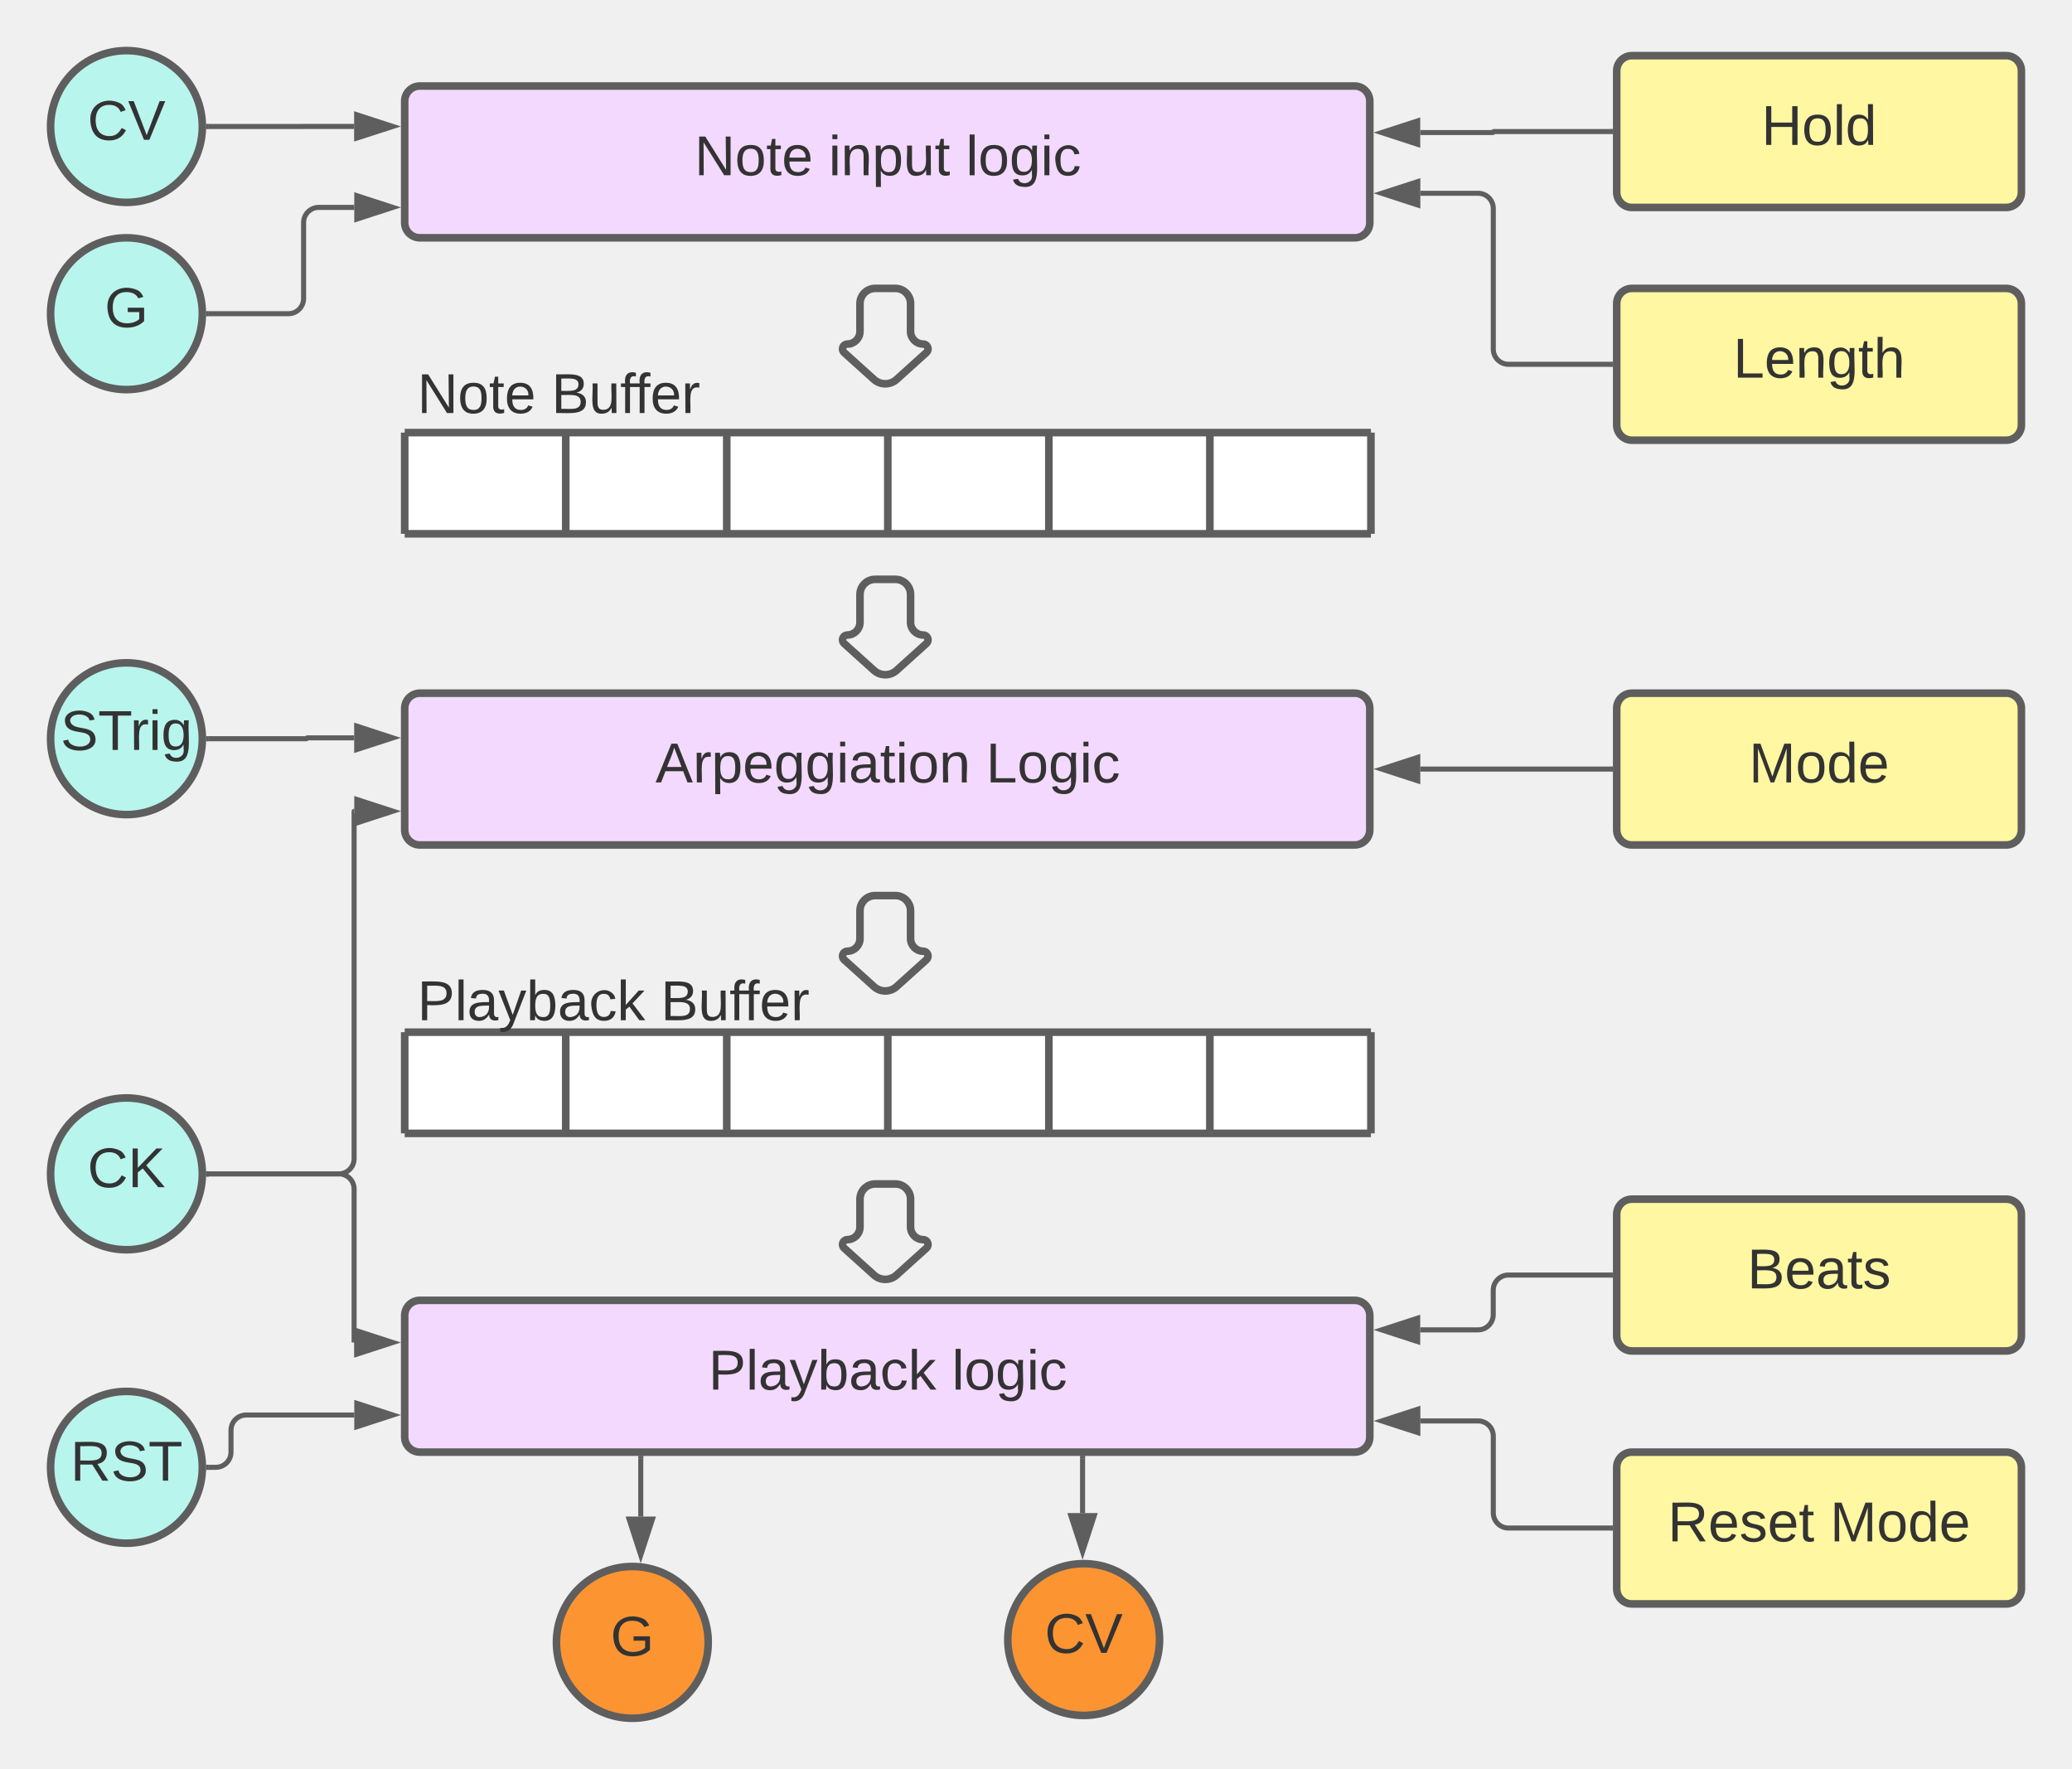
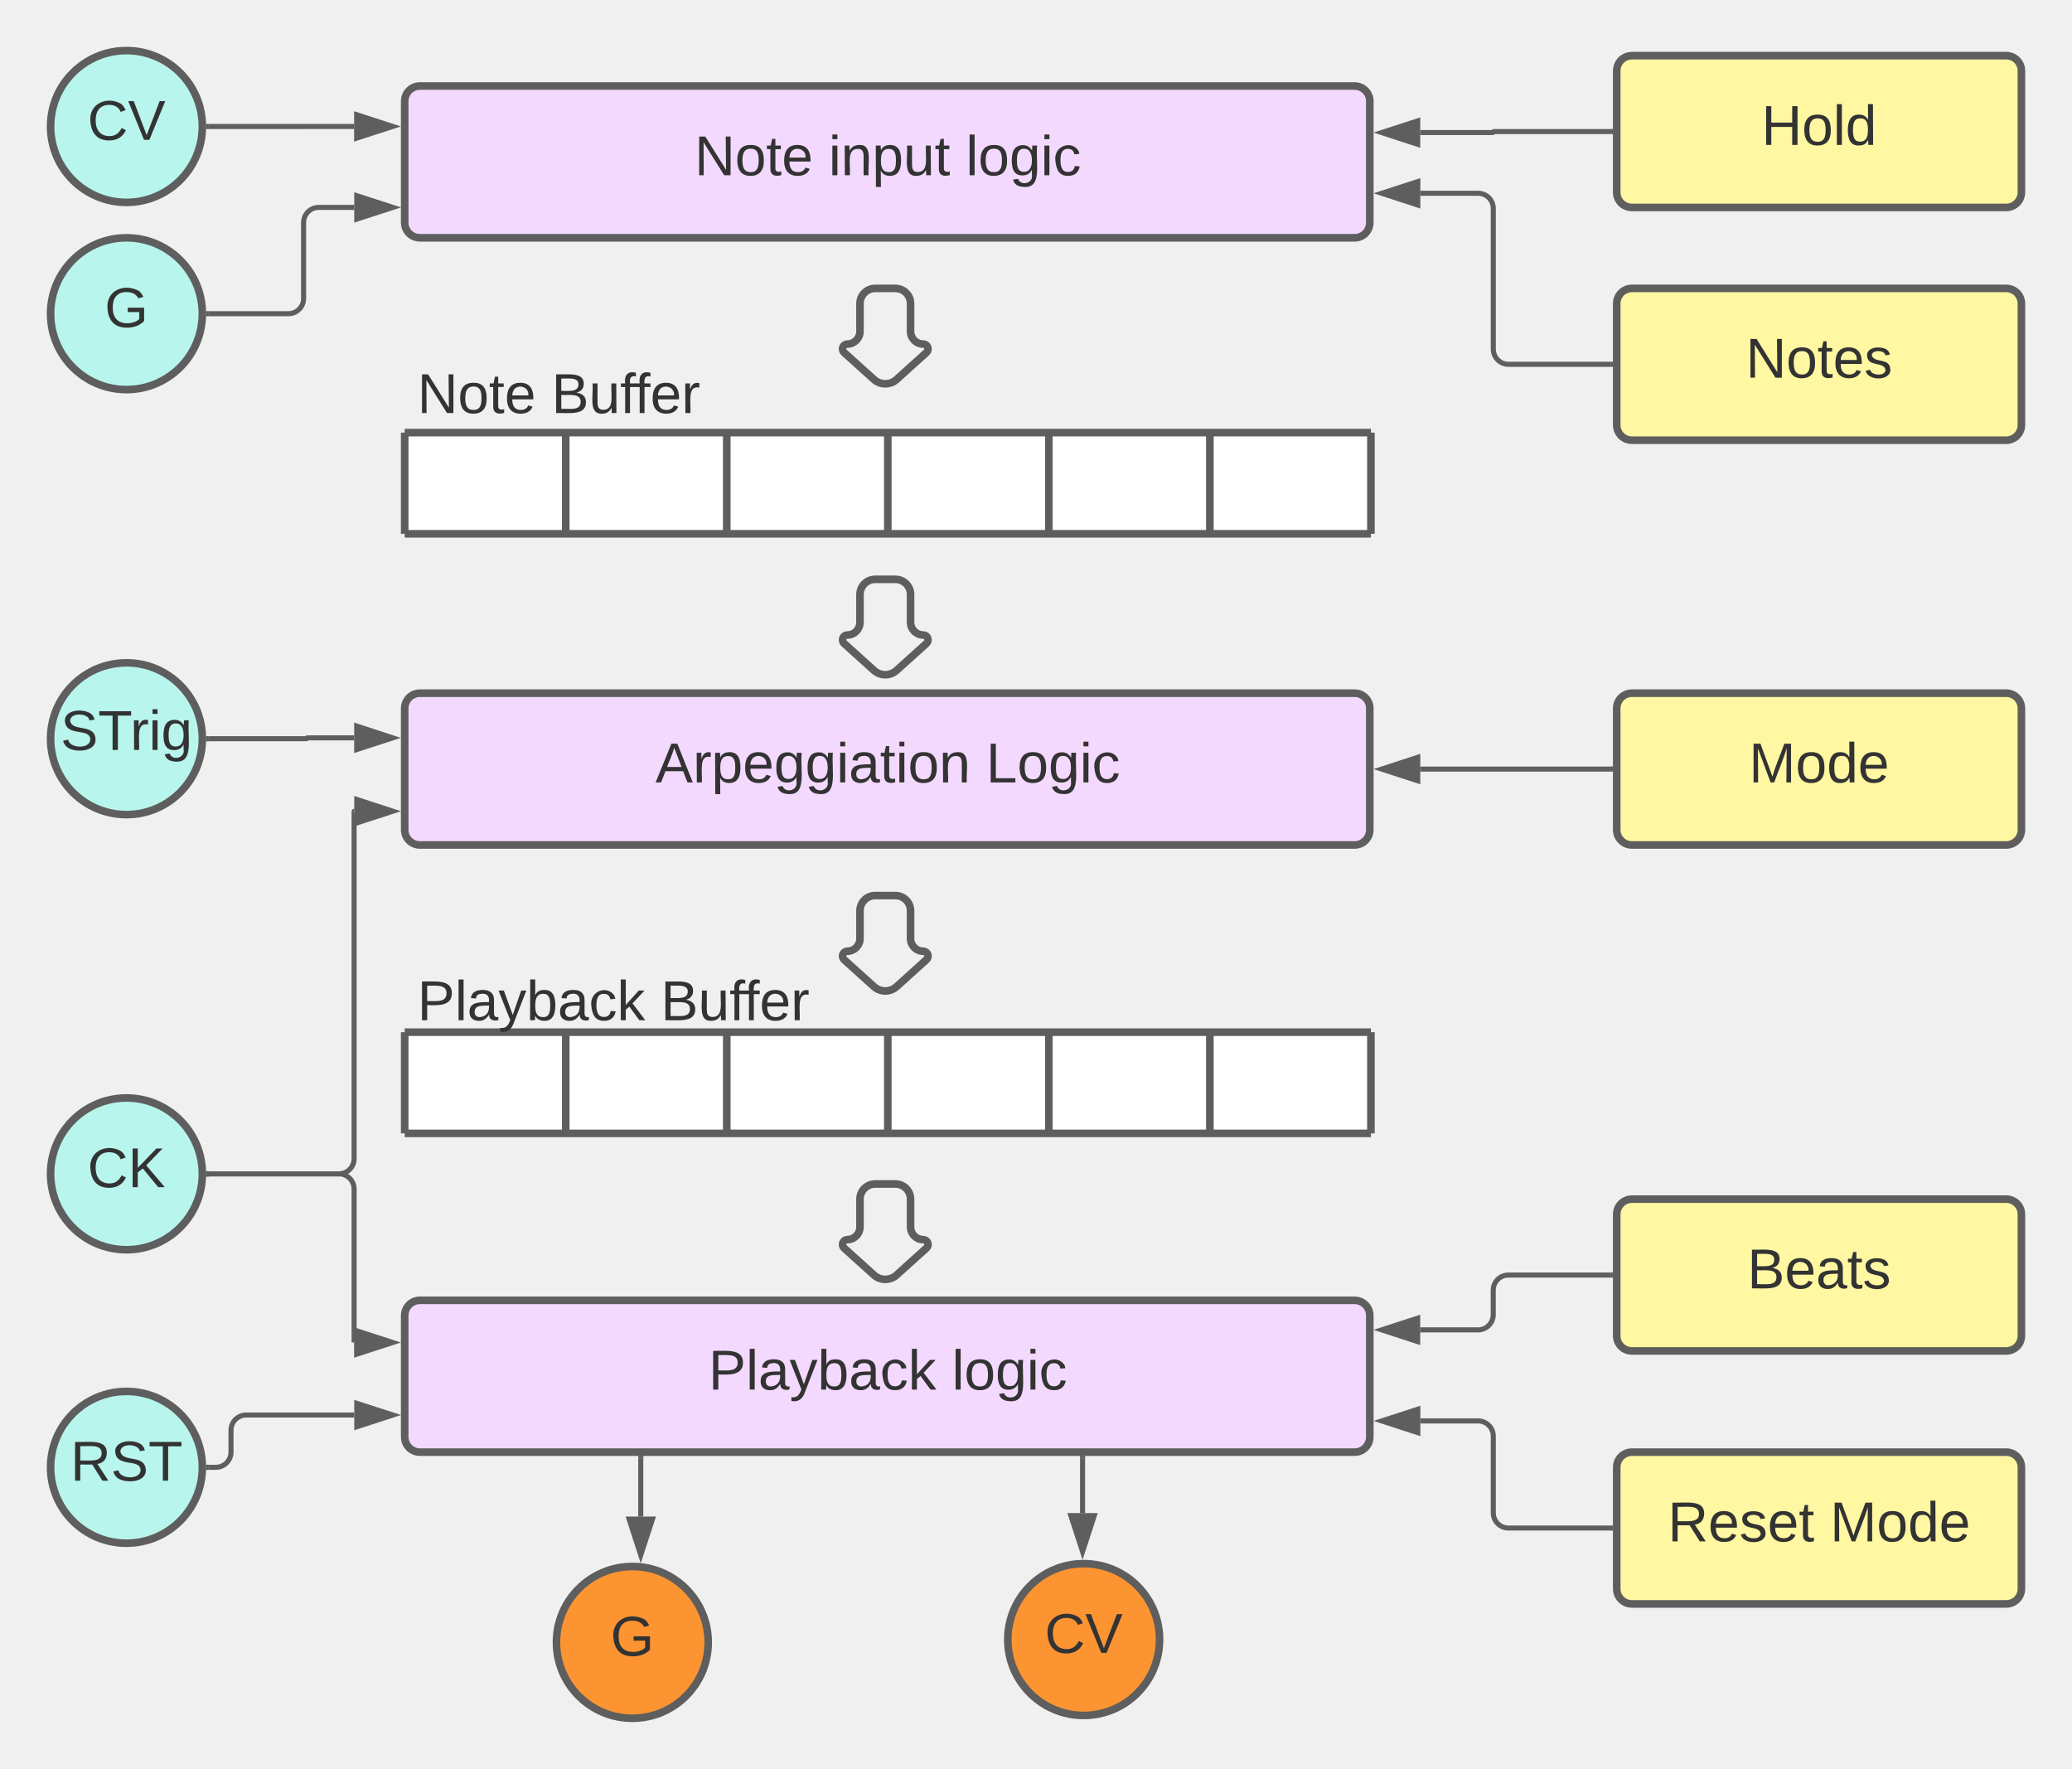
<svg xmlns="http://www.w3.org/2000/svg" xmlns:ns1="lucid" xmlns:xlink="http://www.w3.org/1999/xlink" width="819.18" height="699.19">
  <g transform="translate(-660 -46)" ns1:page-tab-id="0_0">
    <path d="M820 454h63.67v40H820zM883.67 454h63.66v40h-63.66zM947.33 454H1011v40h-63.67zM1011 454h63.67v40H1011zM1074.67 454h63.66v40h-63.66z" fill="#fff" />
    <path d="M1138.33 454H1202v40h-63.67z" fill="#fff" />
    <path d="M820 454v40M883.67 454v40M947.33 454v40M1011 454v40M1074.67 454v40M1138.33 454v40M1202 454v40M820 454h63.67M820 494h63.67M883.67 454h63.66M883.67 494h63.66M947.33 454H1011M947.33 494H1011M1011 454h63.67M1011 494h63.67M1074.67 454h63.66M1074.67 494h63.66M1138.33 454H1202M1138.33 494H1202" stroke="#5e5e5e" stroke-width="3" fill="none" />
    <path d="M820 217h63.67v40H820zM883.67 217h63.66v40h-63.66zM947.33 217H1011v40h-63.67zM1011 217h63.67v40H1011zM1074.67 217h63.66v40h-63.66z" fill="#fff" />
    <path d="M1138.33 217H1202v40h-63.67z" fill="#fff" />
    <path d="M820 217v40M883.67 217v40M947.33 217v40M1011 217v40M1074.67 217v40M1138.33 217v40M1202 217v40M820 217h63.67M820 257h63.67M883.67 217h63.66M883.67 257h63.66M947.33 217H1011M947.33 257H1011M1011 217h63.67M1011 257h63.67M1074.67 217h63.66M1074.67 257h63.66M1138.33 217H1202M1138.33 257H1202" stroke="#5e5e5e" stroke-width="3" fill="none" />
    <path d="M820 180a6 6 0 0 1 6-6h168a6 6 0 0 1 6 6v48a6 6 0 0 1-6 6H826a6 6 0 0 1-6-6z" stroke="#000" stroke-opacity="0" stroke-width="3" fill="#fff" fill-opacity="0" />
    <use xlink:href="#a" transform="matrix(1,0,0,1,825,179) translate(0 30.27778)" />
    <use xlink:href="#b" transform="matrix(1,0,0,1,825,179) translate(53.02469 30.27778)" />
    <path d="M820 420a6 6 0 0 1 6-6h168a6 6 0 0 1 6 6v48a6 6 0 0 1-6 6H826a6 6 0 0 1-6-6z" stroke="#000" stroke-opacity="0" stroke-width="3" fill="#fff" fill-opacity="0" />
    <use xlink:href="#c" transform="matrix(1,0,0,1,825,419) translate(0 30.27778)" />
    <use xlink:href="#b" transform="matrix(1,0,0,1,825,419) translate(96.23457 30.27778)" />
    <path d="M740 96c0 16.57-13.43 30-30 30s-30-13.43-30-30 13.43-30 30-30 30 13.43 30 30z" stroke="#5e5e5e" stroke-width="3" fill="#b8f5ed" />
    <use xlink:href="#d" transform="matrix(1,0,0,1,685,71) translate(9.598765 30.27778)" />
    <path d="M740 170c0 16.57-13.43 30-30 30s-30-13.43-30-30 13.43-30 30-30 30 13.43 30 30z" stroke="#5e5e5e" stroke-width="3" fill="#b8f5ed" />
    <use xlink:href="#e" transform="matrix(1,0,0,1,685,145) translate(16.35802 30.27778)" />
    <path d="M740 510c0 16.57-13.43 30-30 30s-30-13.43-30-30 13.43-30 30-30 30 13.43 30 30z" stroke="#5e5e5e" stroke-width="3" fill="#b8f5ed" />
    <use xlink:href="#f" transform="matrix(1,0,0,1,685,485) translate(9.598765 30.27778)" />
    <path d="M1118.44 694.08c0 16.56-13.43 30-30 30-16.56 0-30-13.44-30-30 0-16.57 13.44-30 30-30 16.57 0 30 13.43 30 30z" stroke="#5e5e5e" stroke-width="3" fill="#fc9432" />
    <use xlink:href="#d" transform="matrix(1,0,0,1,1063.444,669.0753) translate(9.598765 30.27778)" />
    <path d="M940 695.2c0 16.55-13.43 30-30 30s-30-13.45-30-30c0-16.58 13.43-30 30-30s30 13.42 30 30z" stroke="#5e5e5e" stroke-width="3" fill="#fc9432" />
    <use xlink:href="#e" transform="matrix(1,0,0,1,885,670.1864) translate(16.35802 30.27778)" />
    <path d="M1299.18 166a6 6 0 0 1 6-6h148a6 6 0 0 1 6 6v48a6 6 0 0 1-6 6h-148a6 6 0 0 1-6-6z" stroke="#5e5e5e" stroke-width="3" fill="#fff7a1" />
-     <use xlink:href="#g" transform="matrix(1,0,0,1,1304.185,165) translate(41.04938 30.27778)" />
+     <use xlink:href="#g" transform="matrix(1,0,0,1,1304.185,165) translate(46.01852 30.27778)" />
    <path d="M820 326a6 6 0 0 1 6-6h369.56a6 6 0 0 1 6 6v48a6 6 0 0 1-6 6H826a6 6 0 0 1-6-6z" stroke="#5e5e5e" stroke-width="3" fill="#f4d9ff" />
    <use xlink:href="#h" transform="matrix(1,0,0,1,825,325) translate(94.14815 30.27778)" />
    <use xlink:href="#i" transform="matrix(1,0,0,1,825,325) translate(224.8272 30.27778)" />
    <path d="M820 566a6 6 0 0 1 6-6h369.56a6 6 0 0 1 6 6v48a6 6 0 0 1-6 6H826a6 6 0 0 1-6-6z" stroke="#5e5e5e" stroke-width="3" fill="#f4d9ff" />
    <use xlink:href="#c" transform="matrix(1,0,0,1,825,565) translate(115.1049 30.27778)" />
    <use xlink:href="#j" transform="matrix(1,0,0,1,825,565) translate(211.3395 30.27778)" />
    <path d="M1299.18 526a6 6 0 0 1 6-6h148a6 6 0 0 1 6 6v48a6 6 0 0 1-6 6h-148a6 6 0 0 1-6-6z" stroke="#5e5e5e" stroke-width="3" fill="#fff7a1" />
    <use xlink:href="#k" transform="matrix(1,0,0,1,1304.185,525) translate(46.60494 30.27778)" />
    <path d="M1299.18 326a6 6 0 0 1 6-6h148a6 6 0 0 1 6 6v48a6 6 0 0 1-6 6h-148a6 6 0 0 1-6-6z" stroke="#5e5e5e" stroke-width="3" fill="#fff7a1" />
    <use xlink:href="#l" transform="matrix(1,0,0,1,1304.185,325) translate(47.25309 30.27778)" />
    <path d="M1296.72 350h-75.2" stroke="#5e5e5e" stroke-width="2" fill="none" />
    <path d="M1297.72 351h-1.02v-2h1.02z" stroke="#5e5e5e" stroke-width=".05" fill="#5e5e5e" />
    <path d="M1206.26 350l14.26-4.64v9.28z" stroke="#5e5e5e" stroke-width="2" fill="#5e5e5e" />
    <path d="M740 626c0 16.57-13.43 30-30 30s-30-13.43-30-30 13.43-30 30-30 30 13.43 30 30z" stroke="#5e5e5e" stroke-width="3" fill="#b8f5ed" />
    <use xlink:href="#m" transform="matrix(1,0,0,1,685,601) translate(2.839506 30.27778)" />
    <path d="M742.5 510H794a6 6 0 0 1 6 6v60.65" stroke="#5e5e5e" stroke-width="2" fill="none" />
    <path d="M742.53 511h-1.1l.07-.96-.03-1.04h1.06z" stroke="#5e5e5e" stroke-width=".05" fill="#5e5e5e" />
    <path d="M815.28 576.66L801 581.3v-9.27z" stroke="#5e5e5e" stroke-width="2" fill="#5e5e5e" />
    <path d="M742.5 626h2.83a6 6 0 0 0 6-6v-8.67a6 6 0 0 1 6-6h42.73" stroke="#5e5e5e" stroke-width="2" fill="none" />
    <path d="M742.53 627h-1.1l.07-.96-.03-1.04h1.06z" stroke="#5e5e5e" stroke-width=".05" fill="#5e5e5e" />
    <path d="M815.32 605.33l-14.26 4.64v-9.27z" stroke="#5e5e5e" stroke-width="2" fill="#5e5e5e" />
    <path d="M1299.18 626a6 6 0 0 1 6-6h148a6 6 0 0 1 6 6v48a6 6 0 0 1-6 6h-148a6 6 0 0 1-6-6z" stroke="#5e5e5e" stroke-width="3" fill="#fff7a1" />
    <use xlink:href="#n" transform="matrix(1,0,0,1,1304.185,625) translate(15.18519 30.27778)" />
    <use xlink:href="#o" transform="matrix(1,0,0,1,1304.185,625) translate(79.32099 30.27778)" />
    <path d="M913.33 622.48v22.98" stroke="#5e5e5e" stroke-width="2" fill="none" />
    <path d="M914.33 622.5h-2v-1.02h2z" stroke="#5e5e5e" stroke-width=".05" fill="#5e5e5e" />
    <path d="M913.33 660.72l-4.63-14.26h9.27z" stroke="#5e5e5e" stroke-width="2" fill="#5e5e5e" />
    <path d="M1088 622.45v21.64" stroke="#5e5e5e" stroke-width="2" fill="none" />
    <path d="M1089 622.47h-2v-1.02h2z" stroke="#5e5e5e" stroke-width=".05" fill="#5e5e5e" />
    <path d="M1088 659.35l-4.64-14.26h9.28z" stroke="#5e5e5e" stroke-width="2" fill="#5e5e5e" />
    <path d="M1299.18 74a6 6 0 0 1 6-6h148a6 6 0 0 1 6 6v48a6 6 0 0 1-6 6h-148a6 6 0 0 1-6-6z" stroke="#5e5e5e" stroke-width="3" fill="#fff7a1" />
    <use xlink:href="#p" transform="matrix(1,0,0,1,1304.185,73) translate(52.22222 30.27778)" />
    <path d="M1296.72 550h-40.36a6 6 0 0 0-6 6v9.67a6 6 0 0 1-6 6h-22.87" stroke="#5e5e5e" stroke-width="2" fill="none" />
    <path d="M1297.72 551h-1.02v-2h1.02z" stroke="#5e5e5e" stroke-width=".05" fill="#5e5e5e" />
    <path d="M1206.23 571.67l14.26-4.63v9.27z" stroke="#5e5e5e" stroke-width="2" fill="#5e5e5e" />
    <path d="M1296.72 650h-40.34a6 6 0 0 1-6-6v-30.33a6 6 0 0 0-6-6h-22.83" stroke="#5e5e5e" stroke-width="2" fill="none" />
    <path d="M1297.72 651h-1.02v-2h1.02z" stroke="#5e5e5e" stroke-width=".05" fill="#5e5e5e" />
    <path d="M1206.28 607.67l14.27-4.64v9.27z" stroke="#5e5e5e" stroke-width="2" fill="#5e5e5e" />
    <path d="M740 338c0 16.57-13.43 30-30 30s-30-13.43-30-30 13.43-30 30-30 30 13.43 30 30z" stroke="#5e5e5e" stroke-width="3" fill="#b8f5ed" />
    <use xlink:href="#q" transform="matrix(1,0,0,1,685,313) translate(-1.049383 29.44444)" />
    <path d="M742.5 338h38.66a.17.17 0 0 0 .17-.17.17.17 0 0 1 .18-.17h18.52" stroke="#5e5e5e" stroke-width="2" fill="none" />
    <path d="M742.53 339h-1.1l.07-.96-.03-1.04h1.06z" stroke="#5e5e5e" stroke-width=".05" fill="#5e5e5e" />
    <path d="M815.28 337.66l-14.26 4.63V333z" stroke="#5e5e5e" stroke-width="2" fill="#5e5e5e" />
    <path d="M742.5 510H794a6 6 0 0 0 6-6V366.7a.06.06 0 0 1 .06-.05" stroke="#5e5e5e" stroke-width="2" fill="none" />
    <path d="M742.53 511h-1.1l.07-.96-.03-1.04h1.06z" stroke="#5e5e5e" stroke-width=".05" fill="#5e5e5e" />
    <path d="M815.33 366.65l-14.27 4.64V362z" stroke="#5e5e5e" stroke-width="2" fill="#5e5e5e" />
    <path d="M820 86a6 6 0 0 1 6-6h369.56a6 6 0 0 1 6 6v48a6 6 0 0 1-6 6H826a6 6 0 0 1-6-6z" stroke="#5e5e5e" stroke-width="3" fill="#f4d9ff" />
    <use xlink:href="#a" transform="matrix(1,0,0,1,825,85) translate(109.5802 30.27778)" />
    <use xlink:href="#r" transform="matrix(1,0,0,1,825,85) translate(162.6049 30.27778)" />
    <use xlink:href="#j" transform="matrix(1,0,0,1,825,85) translate(216.8642 30.27778)" />
    <path d="M1014 514a6 6 0 0 1 6 6v11a5 5 0 0 0 5 5 1.92 1.92 0 0 1 1.28 3.34L1014.46 550a6.67 6.67 0 0 1-8.92 0l-11.82-10.66A1.92 1.92 0 0 1 995 536a5 5 0 0 0 5-5v-11a6 6 0 0 1 6-6zM1014 400a6 6 0 0 1 6 6v11a5 5 0 0 0 5 5 1.92 1.92 0 0 1 1.28 3.34L1014.46 436a6.67 6.67 0 0 1-8.92 0l-11.82-10.66A1.92 1.92 0 0 1 995 422a5 5 0 0 0 5-5v-11a6 6 0 0 1 6-6zM1014 275a6 6 0 0 1 6 6v11a5 5 0 0 0 5 5 1.92 1.92 0 0 1 1.28 3.34L1014.46 311a6.67 6.67 0 0 1-8.92 0l-11.82-10.66A1.92 1.92 0 0 1 995 297a5 5 0 0 0 5-5v-11a6 6 0 0 1 6-6zM1014 160a6 6 0 0 1 6 6v11a5 5 0 0 0 5 5 1.92 1.92 0 0 1 1.28 3.34L1014.46 196a6.67 6.67 0 0 1-8.92 0l-11.82-10.66A1.92 1.92 0 0 1 995 182a5 5 0 0 0 5-5v-11a6 6 0 0 1 6-6z" stroke="#5e5e5e" stroke-width="3" fill-opacity="0" />
    <path d="M742.5 96H780l.02-.02h20" stroke="#5e5e5e" stroke-width="2" fill="none" />
    <path d="M742.53 97h-1.1l.07-.96-.03-1.04h1.06z" stroke="#5e5e5e" stroke-width=".05" fill="#5e5e5e" />
    <path d="M815.28 95.98L801 100.6v-9.26z" stroke="#5e5e5e" stroke-width="2" fill="#5e5e5e" />
    <path d="M742.5 170h31.53a6 6 0 0 0 6-6v-30.02a6 6 0 0 1 6-6h14.03" stroke="#5e5e5e" stroke-width="2" fill="none" />
    <path d="M742.53 171h-1.1l.07-.96-.03-1.04h1.06z" stroke="#5e5e5e" stroke-width=".05" fill="#5e5e5e" />
    <path d="M815.33 127.98l-14.27 4.63v-9.26z" stroke="#5e5e5e" stroke-width="2" fill="#5e5e5e" />
    <path d="M1296.72 98h-46.15a.2.2 0 0 0-.2.2.2.2 0 0 1-.2.2h-28.67" stroke="#5e5e5e" stroke-width="2" fill="none" />
    <path d="M1297.72 99h-1.02v-2h1.02z" stroke="#5e5e5e" stroke-width=".05" fill="#5e5e5e" />
    <path d="M1206.24 98.4l14.26-4.62v9.27z" stroke="#5e5e5e" stroke-width="2" fill="#5e5e5e" />
    <path d="M1296.72 190h-40.34a6 6 0 0 1-6-6v-55.6a6 6 0 0 0-6-6h-22.84" stroke="#5e5e5e" stroke-width="2" fill="none" />
    <path d="M1297.72 191h-1.02v-2h1.02z" stroke="#5e5e5e" stroke-width=".05" fill="#5e5e5e" />
    <path d="M1206.27 122.4l14.27-4.62v9.27z" stroke="#5e5e5e" stroke-width="2" fill="#5e5e5e" />
    <defs>
      <path fill="#333" d="M190 0L58-211 59 0H30v-248h39L202-35l-2-213h31V0h-41" id="s" />
      <path fill="#333" d="M100-194c62-1 85 37 85 99 1 63-27 99-86 99S16-35 15-95c0-66 28-99 85-99zM99-20c44 1 53-31 53-75 0-43-8-75-51-75s-53 32-53 75 10 74 51 75" id="t" />
      <path fill="#333" d="M59-47c-2 24 18 29 38 22v24C64 9 27 4 27-40v-127H5v-23h24l9-43h21v43h35v23H59v120" id="u" />
      <path fill="#333" d="M100-194c63 0 86 42 84 106H49c0 40 14 67 53 68 26 1 43-12 49-29l28 8c-11 28-37 45-77 45C44 4 14-33 15-96c1-61 26-98 85-98zm52 81c6-60-76-77-97-28-3 7-6 17-6 28h103" id="v" />
      <g id="a">
        <use transform="matrix(0.0617284,0,0,0.0617284,0,0)" xlink:href="#s" />
        <use transform="matrix(0.0617284,0,0,0.0617284,15.98765,0)" xlink:href="#t" />
        <use transform="matrix(0.0617284,0,0,0.0617284,28.33333,0)" xlink:href="#u" />
        <use transform="matrix(0.0617284,0,0,0.0617284,34.50617,0)" xlink:href="#v" />
      </g>
      <path fill="#333" d="M160-131c35 5 61 23 61 61C221 17 115-2 30 0v-248c76 3 177-17 177 60 0 33-19 50-47 57zm-97-11c50-1 110 9 110-42 0-47-63-36-110-37v79zm0 115c55-2 124 14 124-45 0-56-70-42-124-44v89" id="w" />
      <path fill="#333" d="M84 4C-5 8 30-112 23-190h32v120c0 31 7 50 39 49 72-2 45-101 50-169h31l1 190h-30c-1-10 1-25-2-33-11 22-28 36-60 37" id="x" />
      <path fill="#333" d="M101-234c-31-9-42 10-38 44h38v23H63V0H32v-167H5v-23h27c-7-52 17-82 69-68v24" id="y" />
      <path fill="#333" d="M114-163C36-179 61-72 57 0H25l-1-190h30c1 12-1 29 2 39 6-27 23-49 58-41v29" id="z" />
      <g id="b">
        <use transform="matrix(0.0617284,0,0,0.0617284,0,0)" xlink:href="#w" />
        <use transform="matrix(0.0617284,0,0,0.0617284,14.81481,0)" xlink:href="#x" />
        <use transform="matrix(0.0617284,0,0,0.0617284,27.16049,0)" xlink:href="#y" />
        <use transform="matrix(0.0617284,0,0,0.0617284,32.90123,0)" xlink:href="#y" />
        <use transform="matrix(0.0617284,0,0,0.0617284,39.07407,0)" xlink:href="#v" />
        <use transform="matrix(0.0617284,0,0,0.0617284,51.41975,0)" xlink:href="#z" />
      </g>
      <path fill="#333" d="M30-248c87 1 191-15 191 75 0 78-77 80-158 76V0H30v-248zm33 125c57 0 124 11 124-50 0-59-68-47-124-48v98" id="A" />
      <path fill="#333" d="M24 0v-261h32V0H24" id="B" />
      <path fill="#333" d="M141-36C126-15 110 5 73 4 37 3 15-17 15-53c-1-64 63-63 125-63 3-35-9-54-41-54-24 1-41 7-42 31l-33-3c5-37 33-52 76-52 45 0 72 20 72 64v82c-1 20 7 32 28 27v20c-31 9-61-2-59-35zM48-53c0 20 12 33 32 33 41-3 63-29 60-74-43 2-92-5-92 41" id="C" />
      <path fill="#333" d="M179-190L93 31C79 59 56 82 12 73V49c39 6 53-20 64-50L1-190h34L92-34l54-156h33" id="D" />
      <path fill="#333" d="M115-194c53 0 69 39 70 98 0 66-23 100-70 100C84 3 66-7 56-30L54 0H23l1-261h32v101c10-23 28-34 59-34zm-8 174c40 0 45-34 45-75 0-40-5-75-45-74-42 0-51 32-51 76 0 43 10 73 51 73" id="E" />
      <path fill="#333" d="M96-169c-40 0-48 33-48 73s9 75 48 75c24 0 41-14 43-38l32 2c-6 37-31 61-74 61-59 0-76-41-82-99-10-93 101-131 147-64 4 7 5 14 7 22l-32 3c-4-21-16-35-41-35" id="F" />
      <path fill="#333" d="M143 0L79-87 56-68V0H24v-261h32v163l83-92h37l-77 82L181 0h-38" id="G" />
      <g id="c">
        <use transform="matrix(0.0617284,0,0,0.0617284,0,0)" xlink:href="#A" />
        <use transform="matrix(0.0617284,0,0,0.0617284,14.81481,0)" xlink:href="#B" />
        <use transform="matrix(0.0617284,0,0,0.0617284,19.69136,0)" xlink:href="#C" />
        <use transform="matrix(0.0617284,0,0,0.0617284,32.03704,0)" xlink:href="#D" />
        <use transform="matrix(0.0617284,0,0,0.0617284,43.14815,0)" xlink:href="#E" />
        <use transform="matrix(0.0617284,0,0,0.0617284,55.49383,0)" xlink:href="#C" />
        <use transform="matrix(0.0617284,0,0,0.0617284,67.83951,0)" xlink:href="#F" />
        <use transform="matrix(0.0617284,0,0,0.0617284,78.95062,0)" xlink:href="#G" />
      </g>
      <path fill="#333" d="M212-179c-10-28-35-45-73-45-59 0-87 40-87 99 0 60 29 101 89 101 43 0 62-24 78-52l27 14C228-24 195 4 139 4 59 4 22-46 18-125c-6-104 99-153 187-111 19 9 31 26 39 46" id="H" />
      <path fill="#333" d="M137 0h-34L2-248h35l83 218 83-218h36" id="I" />
      <g id="d">
        <use transform="matrix(0.0617284,0,0,0.0617284,0,0)" xlink:href="#H" />
        <use transform="matrix(0.0617284,0,0,0.0617284,15.98765,0)" xlink:href="#I" />
      </g>
      <path fill="#333" d="M143 4C61 4 22-44 18-125c-5-107 100-154 193-111 17 8 29 25 37 43l-32 9c-13-25-37-40-76-40-61 0-88 39-88 99 0 61 29 100 91 101 35 0 62-11 79-27v-45h-74v-28h105v86C228-13 192 4 143 4" id="J" />
      <use transform="matrix(0.0617284,0,0,0.0617284,0,0)" xlink:href="#J" id="e" />
      <path fill="#333" d="M194 0L95-120 63-95V0H30v-248h33v124l119-124h40L117-140 236 0h-42" id="K" />
      <g id="f">
        <use transform="matrix(0.0617284,0,0,0.0617284,0,0)" xlink:href="#H" />
        <use transform="matrix(0.0617284,0,0,0.0617284,15.98765,0)" xlink:href="#K" />
      </g>
-       <path fill="#333" d="M30 0v-248h33v221h125V0H30" id="L" />
-       <path fill="#333" d="M117-194c89-4 53 116 60 194h-32v-121c0-31-8-49-39-48C34-167 62-67 57 0H25l-1-190h30c1 10-1 24 2 32 11-22 29-35 61-36" id="M" />
-       <path fill="#333" d="M177-190C167-65 218 103 67 71c-23-6-38-20-44-43l32-5c15 47 100 32 89-28v-30C133-14 115 1 83 1 29 1 15-40 15-95c0-56 16-97 71-98 29-1 48 16 59 35 1-10 0-23 2-32h30zM94-22c36 0 50-32 50-73 0-42-14-75-50-75-39 0-46 34-46 75s6 73 46 73" id="N" />
-       <path fill="#333" d="M106-169C34-169 62-67 57 0H25v-261h32l-1 103c12-21 28-36 61-36 89 0 53 116 60 194h-32v-121c2-32-8-49-39-48" id="O" />
+       <path fill="#333" d="M135-143c-3-34-86-38-87 0 15 53 115 12 119 90S17 21 10-45l28-5c4 36 97 45 98 0-10-56-113-15-118-90-4-57 82-63 122-42 12 7 21 19 24 35" id="L" />
      <g id="g">
-         <use transform="matrix(0.0617284,0,0,0.0617284,0,0)" xlink:href="#L" />
-         <use transform="matrix(0.0617284,0,0,0.0617284,12.34568,0)" xlink:href="#v" />
-         <use transform="matrix(0.0617284,0,0,0.0617284,24.69136,0)" xlink:href="#M" />
-         <use transform="matrix(0.0617284,0,0,0.0617284,37.03704,0)" xlink:href="#N" />
-         <use transform="matrix(0.0617284,0,0,0.0617284,49.38272,0)" xlink:href="#u" />
-         <use transform="matrix(0.0617284,0,0,0.0617284,55.55556,0)" xlink:href="#O" />
-       </g>
-       <path fill="#333" d="M205 0l-28-72H64L36 0H1l101-248h38L239 0h-34zm-38-99l-47-123c-12 45-31 82-46 123h93" id="P" />
-       <path fill="#333" d="M115-194c55 1 70 41 70 98S169 2 115 4C84 4 66-9 55-30l1 105H24l-1-265h31l2 30c10-21 28-34 59-34zm-8 174c40 0 45-34 45-75s-6-73-45-74c-42 0-51 32-51 76 0 43 10 73 51 73" id="Q" />
-       <path fill="#333" d="M24-231v-30h32v30H24zM24 0v-190h32V0H24" id="R" />
+         <use transform="matrix(0.0617284,0,0,0.0617284,0,0)" xlink:href="#s" />
+         <use transform="matrix(0.0617284,0,0,0.0617284,15.98765,0)" xlink:href="#t" />
+         <use transform="matrix(0.0617284,0,0,0.0617284,28.33333,0)" xlink:href="#u" />
+         <use transform="matrix(0.0617284,0,0,0.0617284,34.50617,0)" xlink:href="#v" />
+         <use transform="matrix(0.0617284,0,0,0.0617284,46.85185,0)" xlink:href="#L" />
+       </g>
+       <path fill="#333" d="M205 0l-28-72H64L36 0H1l101-248h38L239 0h-34zm-38-99l-47-123c-12 45-31 82-46 123h93" id="M" />
+       <path fill="#333" d="M115-194c55 1 70 41 70 98S169 2 115 4C84 4 66-9 55-30l1 105H24l-1-265h31l2 30c10-21 28-34 59-34zm-8 174c40 0 45-34 45-75s-6-73-45-74c-42 0-51 32-51 76 0 43 10 73 51 73" id="N" />
+       <path fill="#333" d="M177-190C167-65 218 103 67 71c-23-6-38-20-44-43l32-5c15 47 100 32 89-28v-30C133-14 115 1 83 1 29 1 15-40 15-95c0-56 16-97 71-98 29-1 48 16 59 35 1-10 0-23 2-32h30zM94-22c36 0 50-32 50-73 0-42-14-75-50-75-39 0-46 34-46 75s6 73 46 73" id="O" />
+       <path fill="#333" d="M24-231v-30h32v30H24zM24 0v-190h32V0H24" id="P" />
+       <path fill="#333" d="M117-194c89-4 53 116 60 194h-32v-121c0-31-8-49-39-48C34-167 62-67 57 0H25l-1-190h30c1 10-1 24 2 32 11-22 29-35 61-36" id="Q" />
      <g id="h">
-         <use transform="matrix(0.0617284,0,0,0.0617284,0,0)" xlink:href="#P" />
+         <use transform="matrix(0.0617284,0,0,0.0617284,0,0)" xlink:href="#M" />
        <use transform="matrix(0.0617284,0,0,0.0617284,14.81481,0)" xlink:href="#z" />
-         <use transform="matrix(0.0617284,0,0,0.0617284,22.16049,0)" xlink:href="#Q" />
+         <use transform="matrix(0.0617284,0,0,0.0617284,22.16049,0)" xlink:href="#N" />
        <use transform="matrix(0.0617284,0,0,0.0617284,34.50617,0)" xlink:href="#v" />
-         <use transform="matrix(0.0617284,0,0,0.0617284,46.85185,0)" xlink:href="#N" />
-         <use transform="matrix(0.0617284,0,0,0.0617284,59.19753,0)" xlink:href="#N" />
-         <use transform="matrix(0.0617284,0,0,0.0617284,71.54321,0)" xlink:href="#R" />
+         <use transform="matrix(0.0617284,0,0,0.0617284,46.85185,0)" xlink:href="#O" />
+         <use transform="matrix(0.0617284,0,0,0.0617284,59.19753,0)" xlink:href="#O" />
+         <use transform="matrix(0.0617284,0,0,0.0617284,71.54321,0)" xlink:href="#P" />
        <use transform="matrix(0.0617284,0,0,0.0617284,76.41975,0)" xlink:href="#C" />
        <use transform="matrix(0.0617284,0,0,0.0617284,88.76543,0)" xlink:href="#u" />
-         <use transform="matrix(0.0617284,0,0,0.0617284,94.93827,0)" xlink:href="#R" />
+         <use transform="matrix(0.0617284,0,0,0.0617284,94.93827,0)" xlink:href="#P" />
        <use transform="matrix(0.0617284,0,0,0.0617284,99.81481,0)" xlink:href="#t" />
-         <use transform="matrix(0.0617284,0,0,0.0617284,112.1605,0)" xlink:href="#M" />
-       </g>
+         <use transform="matrix(0.0617284,0,0,0.0617284,112.1605,0)" xlink:href="#Q" />
+       </g>
+       <path fill="#333" d="M30 0v-248h33v221h125V0H30" id="R" />
      <g id="i">
-         <use transform="matrix(0.0617284,0,0,0.0617284,0,0)" xlink:href="#L" />
+         <use transform="matrix(0.0617284,0,0,0.0617284,0,0)" xlink:href="#R" />
        <use transform="matrix(0.0617284,0,0,0.0617284,12.34568,0)" xlink:href="#t" />
-         <use transform="matrix(0.0617284,0,0,0.0617284,24.69136,0)" xlink:href="#N" />
-         <use transform="matrix(0.0617284,0,0,0.0617284,37.03704,0)" xlink:href="#R" />
+         <use transform="matrix(0.0617284,0,0,0.0617284,24.69136,0)" xlink:href="#O" />
+         <use transform="matrix(0.0617284,0,0,0.0617284,37.03704,0)" xlink:href="#P" />
        <use transform="matrix(0.0617284,0,0,0.0617284,41.91358,0)" xlink:href="#F" />
      </g>
      <g id="j">
        <use transform="matrix(0.0617284,0,0,0.0617284,0,0)" xlink:href="#B" />
        <use transform="matrix(0.0617284,0,0,0.0617284,4.876543,0)" xlink:href="#t" />
-         <use transform="matrix(0.0617284,0,0,0.0617284,17.22222,0)" xlink:href="#N" />
-         <use transform="matrix(0.0617284,0,0,0.0617284,29.5679,0)" xlink:href="#R" />
+         <use transform="matrix(0.0617284,0,0,0.0617284,17.22222,0)" xlink:href="#O" />
+         <use transform="matrix(0.0617284,0,0,0.0617284,29.5679,0)" xlink:href="#P" />
        <use transform="matrix(0.0617284,0,0,0.0617284,34.44444,0)" xlink:href="#F" />
      </g>
-       <path fill="#333" d="M135-143c-3-34-86-38-87 0 15 53 115 12 119 90S17 21 10-45l28-5c4 36 97 45 98 0-10-56-113-15-118-90-4-57 82-63 122-42 12 7 21 19 24 35" id="S" />
      <g id="k">
        <use transform="matrix(0.0617284,0,0,0.0617284,0,0)" xlink:href="#w" />
        <use transform="matrix(0.0617284,0,0,0.0617284,14.81481,0)" xlink:href="#v" />
        <use transform="matrix(0.0617284,0,0,0.0617284,27.16049,0)" xlink:href="#C" />
        <use transform="matrix(0.0617284,0,0,0.0617284,39.50617,0)" xlink:href="#u" />
-         <use transform="matrix(0.0617284,0,0,0.0617284,45.67901,0)" xlink:href="#S" />
-       </g>
-       <path fill="#333" d="M240 0l2-218c-23 76-54 145-80 218h-23L58-218 59 0H30v-248h44l77 211c21-75 51-140 76-211h43V0h-30" id="T" />
-       <path fill="#333" d="M85-194c31 0 48 13 60 33l-1-100h32l1 261h-30c-2-10 0-23-3-31C134-8 116 4 85 4 32 4 16-35 15-94c0-66 23-100 70-100zm9 24c-40 0-46 34-46 75 0 40 6 74 45 74 42 0 51-32 51-76 0-42-9-74-50-73" id="U" />
+         <use transform="matrix(0.0617284,0,0,0.0617284,45.67901,0)" xlink:href="#L" />
+       </g>
+       <path fill="#333" d="M240 0l2-218c-23 76-54 145-80 218h-23L58-218 59 0H30v-248h44l77 211c21-75 51-140 76-211h43V0h-30" id="S" />
+       <path fill="#333" d="M85-194c31 0 48 13 60 33l-1-100h32l1 261h-30c-2-10 0-23-3-31C134-8 116 4 85 4 32 4 16-35 15-94c0-66 23-100 70-100zm9 24c-40 0-46 34-46 75 0 40 6 74 45 74 42 0 51-32 51-76 0-42-9-74-50-73" id="T" />
      <g id="l">
-         <use transform="matrix(0.0617284,0,0,0.0617284,0,0)" xlink:href="#T" />
+         <use transform="matrix(0.0617284,0,0,0.0617284,0,0)" xlink:href="#S" />
        <use transform="matrix(0.0617284,0,0,0.0617284,18.45679,0)" xlink:href="#t" />
-         <use transform="matrix(0.0617284,0,0,0.0617284,30.80247,0)" xlink:href="#U" />
+         <use transform="matrix(0.0617284,0,0,0.0617284,30.80247,0)" xlink:href="#T" />
        <use transform="matrix(0.0617284,0,0,0.0617284,43.14815,0)" xlink:href="#v" />
      </g>
-       <path fill="#333" d="M233-177c-1 41-23 64-60 70L243 0h-38l-65-103H63V0H30v-248c88 3 205-21 203 71zM63-129c60-2 137 13 137-47 0-61-80-42-137-45v92" id="V" />
-       <path fill="#333" d="M185-189c-5-48-123-54-124 2 14 75 158 14 163 119 3 78-121 87-175 55-17-10-28-26-33-46l33-7c5 56 141 63 141-1 0-78-155-14-162-118-5-82 145-84 179-34 5 7 8 16 11 25" id="W" />
-       <path fill="#333" d="M127-220V0H93v-220H8v-28h204v28h-85" id="X" />
+       <path fill="#333" d="M233-177c-1 41-23 64-60 70L243 0h-38l-65-103H63V0H30v-248c88 3 205-21 203 71zM63-129c60-2 137 13 137-47 0-61-80-42-137-45v92" id="U" />
+       <path fill="#333" d="M185-189c-5-48-123-54-124 2 14 75 158 14 163 119 3 78-121 87-175 55-17-10-28-26-33-46l33-7c5 56 141 63 141-1 0-78-155-14-162-118-5-82 145-84 179-34 5 7 8 16 11 25" id="V" />
+       <path fill="#333" d="M127-220V0H93v-220H8v-28h204v28h-85" id="W" />
      <g id="m">
-         <use transform="matrix(0.0617284,0,0,0.0617284,0,0)" xlink:href="#V" />
-         <use transform="matrix(0.0617284,0,0,0.0617284,15.98765,0)" xlink:href="#W" />
-         <use transform="matrix(0.0617284,0,0,0.0617284,30.80247,0)" xlink:href="#X" />
+         <use transform="matrix(0.0617284,0,0,0.0617284,0,0)" xlink:href="#U" />
+         <use transform="matrix(0.0617284,0,0,0.0617284,15.98765,0)" xlink:href="#V" />
+         <use transform="matrix(0.0617284,0,0,0.0617284,30.80247,0)" xlink:href="#W" />
      </g>
      <g id="n">
-         <use transform="matrix(0.0617284,0,0,0.0617284,0,0)" xlink:href="#V" />
+         <use transform="matrix(0.0617284,0,0,0.0617284,0,0)" xlink:href="#U" />
        <use transform="matrix(0.0617284,0,0,0.0617284,15.98765,0)" xlink:href="#v" />
-         <use transform="matrix(0.0617284,0,0,0.0617284,28.33333,0)" xlink:href="#S" />
+         <use transform="matrix(0.0617284,0,0,0.0617284,28.33333,0)" xlink:href="#L" />
        <use transform="matrix(0.0617284,0,0,0.0617284,39.44444,0)" xlink:href="#v" />
        <use transform="matrix(0.0617284,0,0,0.0617284,51.79012,0)" xlink:href="#u" />
      </g>
      <g id="o">
-         <use transform="matrix(0.0617284,0,0,0.0617284,0,0)" xlink:href="#T" />
+         <use transform="matrix(0.0617284,0,0,0.0617284,0,0)" xlink:href="#S" />
        <use transform="matrix(0.0617284,0,0,0.0617284,18.45679,0)" xlink:href="#t" />
-         <use transform="matrix(0.0617284,0,0,0.0617284,30.80247,0)" xlink:href="#U" />
+         <use transform="matrix(0.0617284,0,0,0.0617284,30.80247,0)" xlink:href="#T" />
        <use transform="matrix(0.0617284,0,0,0.0617284,43.14815,0)" xlink:href="#v" />
      </g>
-       <path fill="#333" d="M197 0v-115H63V0H30v-248h33v105h134v-105h34V0h-34" id="Y" />
+       <path fill="#333" d="M197 0v-115H63V0H30v-248h33v105h134v-105h34V0h-34" id="X" />
      <g id="p">
-         <use transform="matrix(0.0617284,0,0,0.0617284,0,0)" xlink:href="#Y" />
+         <use transform="matrix(0.0617284,0,0,0.0617284,0,0)" xlink:href="#X" />
        <use transform="matrix(0.0617284,0,0,0.0617284,15.98765,0)" xlink:href="#t" />
        <use transform="matrix(0.0617284,0,0,0.0617284,28.33333,0)" xlink:href="#B" />
-         <use transform="matrix(0.0617284,0,0,0.0617284,33.20988,0)" xlink:href="#U" />
+         <use transform="matrix(0.0617284,0,0,0.0617284,33.20988,0)" xlink:href="#T" />
      </g>
      <g id="q">
-         <use transform="matrix(0.0617284,0,0,0.0617284,0,0)" xlink:href="#W" />
-         <use transform="matrix(0.0617284,0,0,0.0617284,14.81481,0)" xlink:href="#X" />
+         <use transform="matrix(0.0617284,0,0,0.0617284,0,0)" xlink:href="#V" />
+         <use transform="matrix(0.0617284,0,0,0.0617284,14.81481,0)" xlink:href="#W" />
        <use transform="matrix(0.0617284,0,0,0.0617284,27.53086,0)" xlink:href="#z" />
-         <use transform="matrix(0.0617284,0,0,0.0617284,34.87654,0)" xlink:href="#R" />
-         <use transform="matrix(0.0617284,0,0,0.0617284,39.75309,0)" xlink:href="#N" />
+         <use transform="matrix(0.0617284,0,0,0.0617284,34.87654,0)" xlink:href="#P" />
+         <use transform="matrix(0.0617284,0,0,0.0617284,39.75309,0)" xlink:href="#O" />
      </g>
      <g id="r">
-         <use transform="matrix(0.0617284,0,0,0.0617284,0,0)" xlink:href="#R" />
-         <use transform="matrix(0.0617284,0,0,0.0617284,4.876543,0)" xlink:href="#M" />
-         <use transform="matrix(0.0617284,0,0,0.0617284,17.22222,0)" xlink:href="#Q" />
+         <use transform="matrix(0.0617284,0,0,0.0617284,0,0)" xlink:href="#P" />
+         <use transform="matrix(0.0617284,0,0,0.0617284,4.876543,0)" xlink:href="#Q" />
+         <use transform="matrix(0.0617284,0,0,0.0617284,17.22222,0)" xlink:href="#N" />
        <use transform="matrix(0.0617284,0,0,0.0617284,29.5679,0)" xlink:href="#x" />
        <use transform="matrix(0.0617284,0,0,0.0617284,41.91358,0)" xlink:href="#u" />
      </g>
    </defs>
  </g>
</svg>
